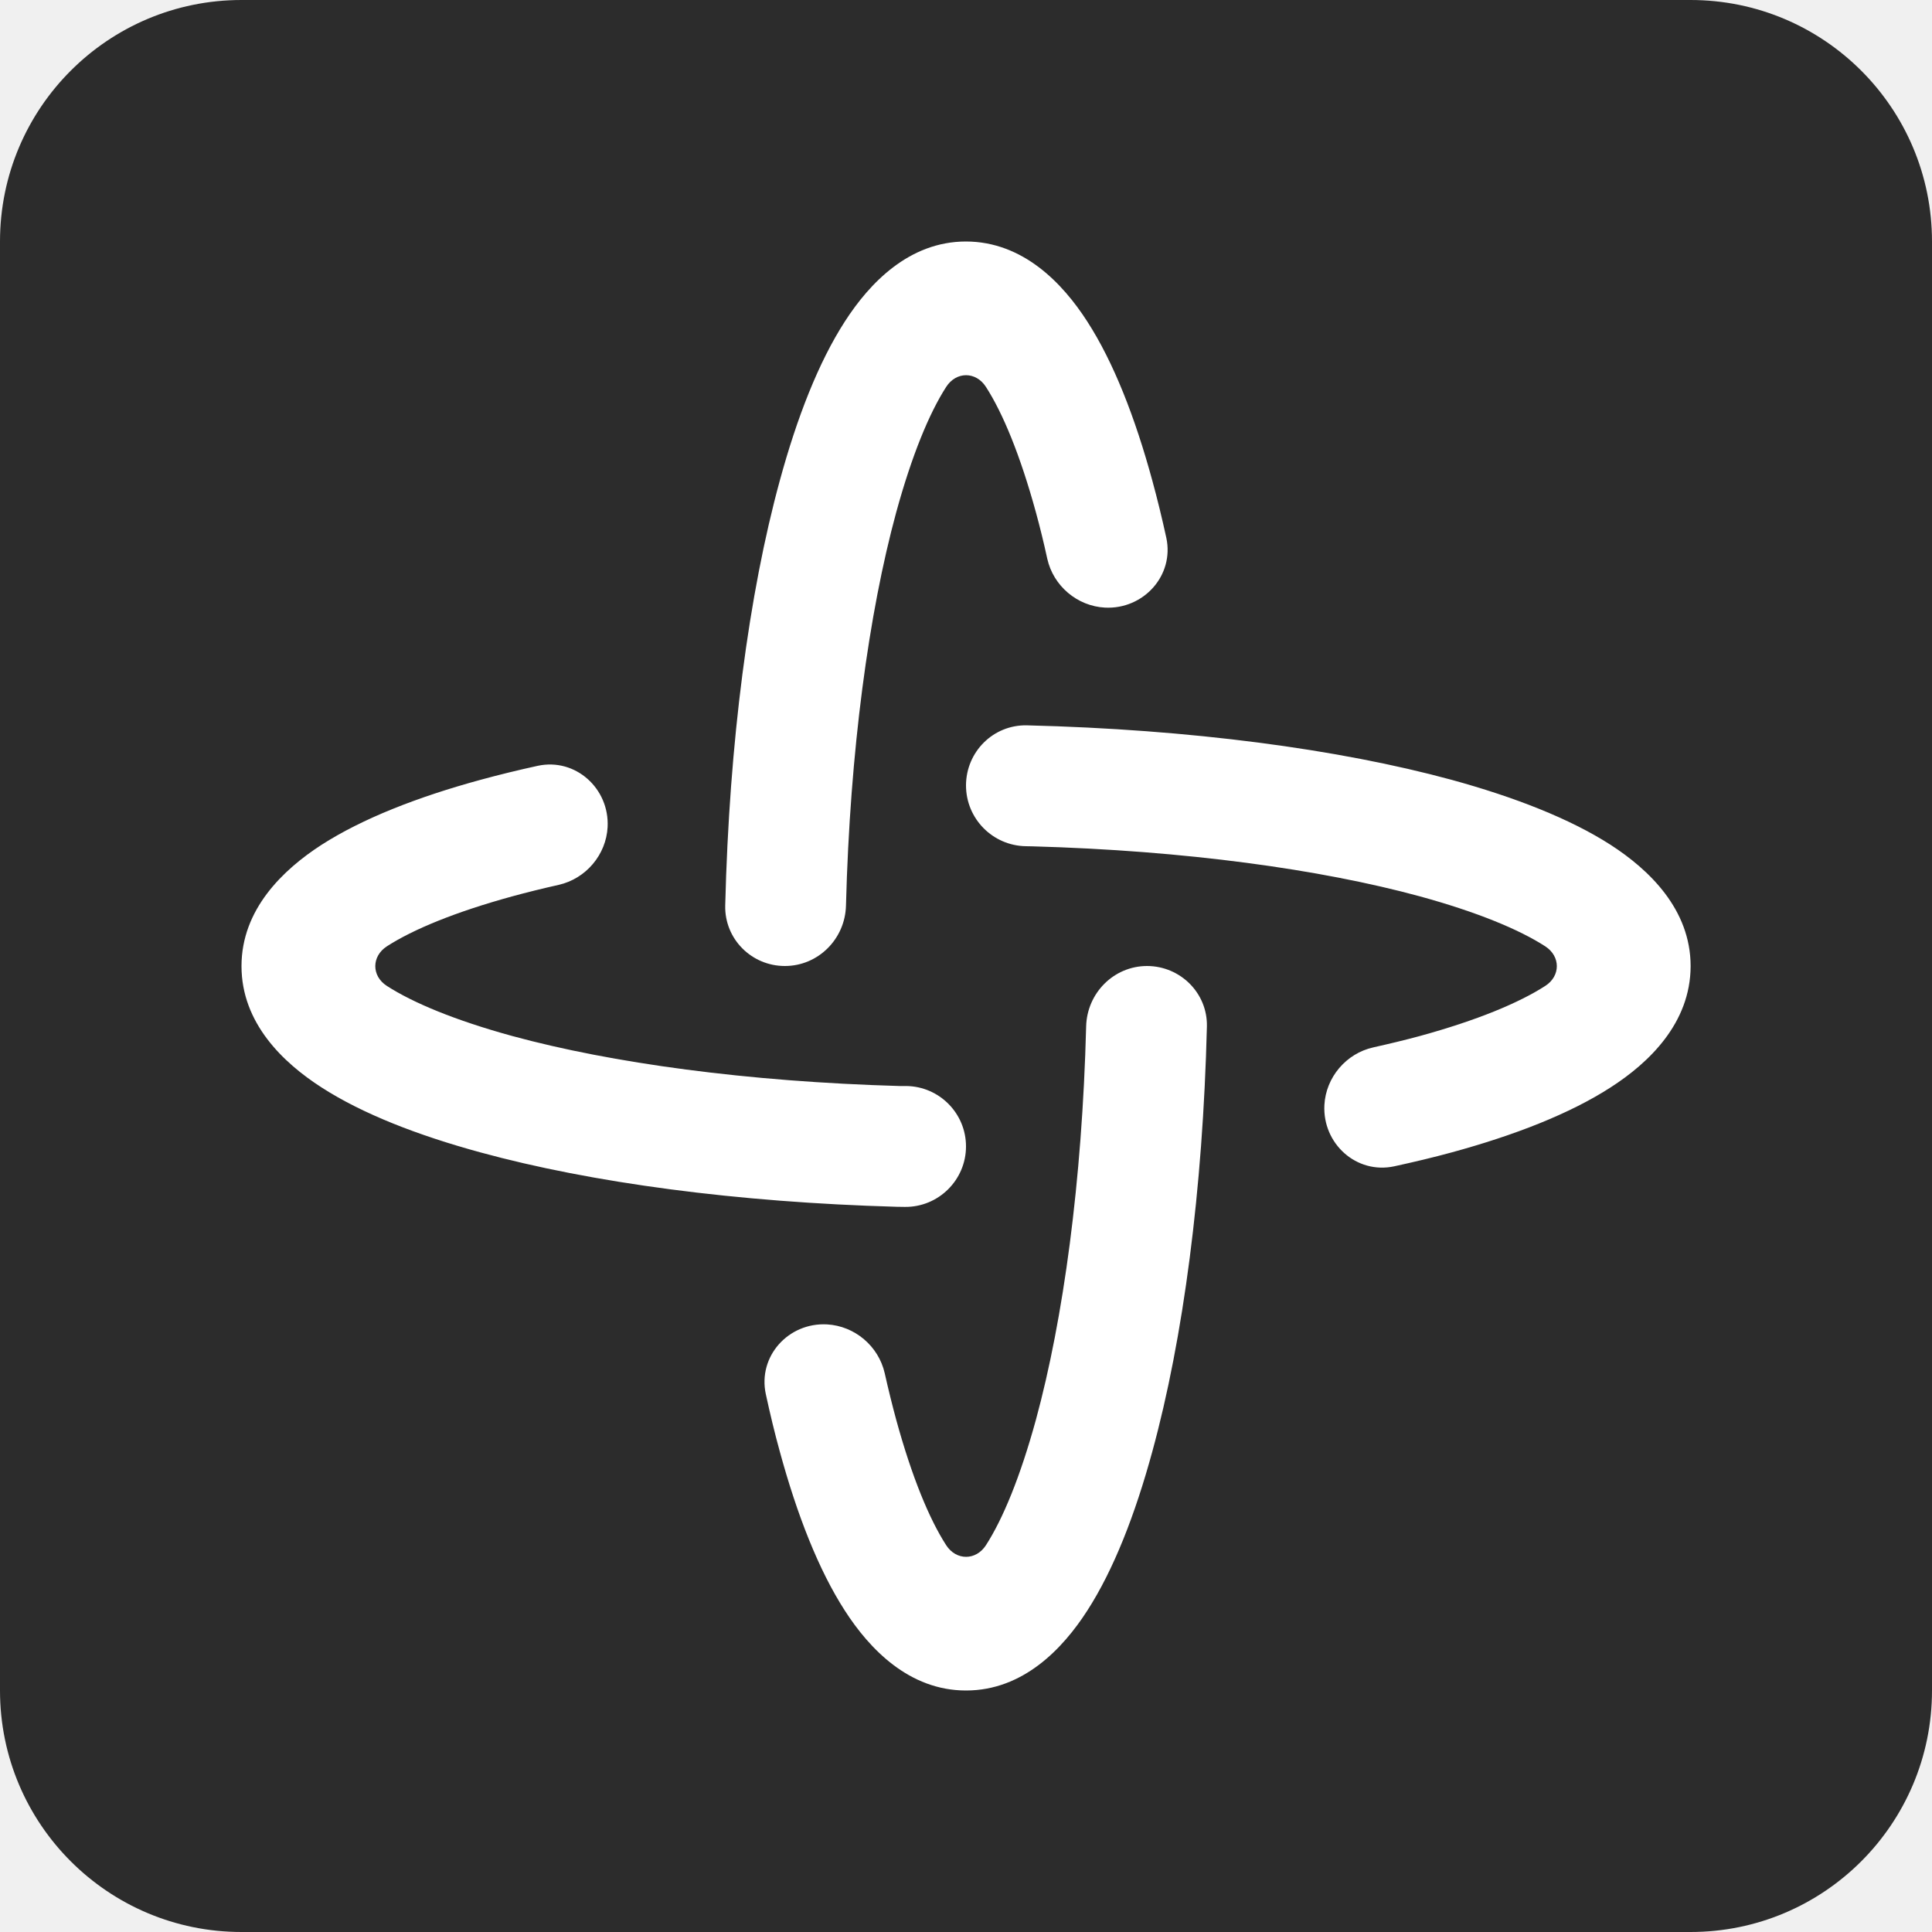
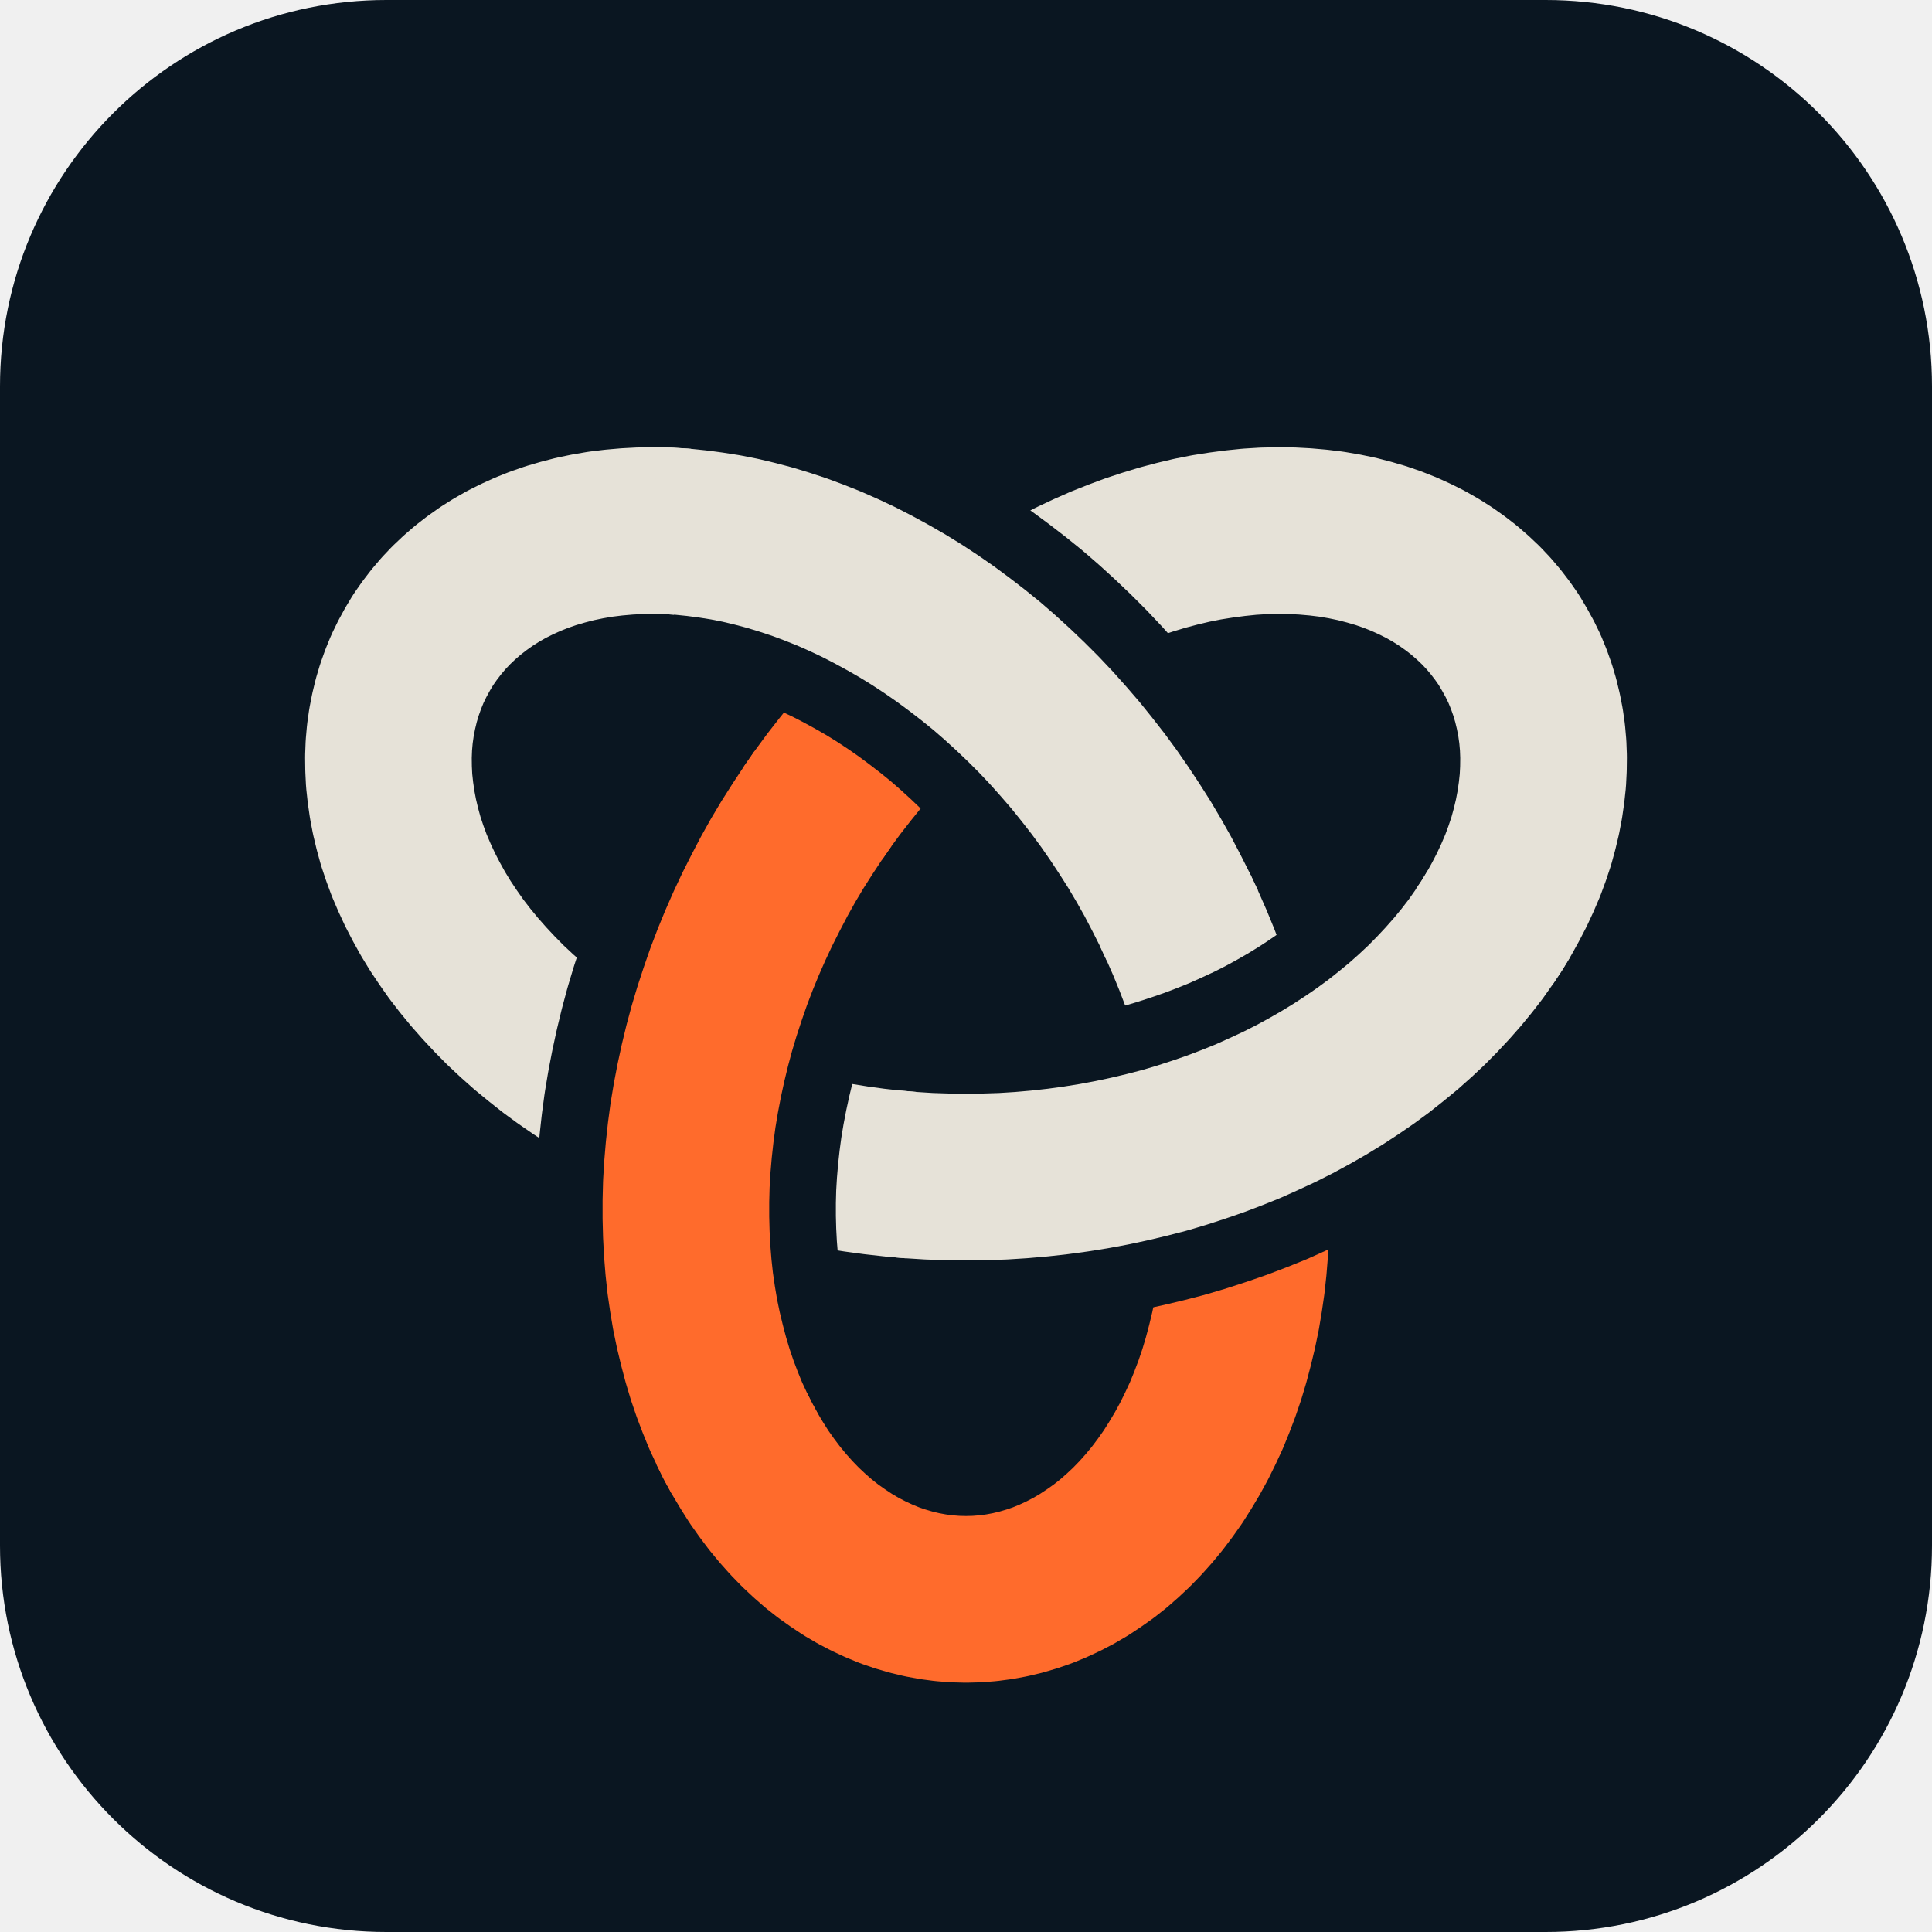
- <svg xmlns="http://www.w3.org/2000/svg" width="16" height="16" viewBox="0 0 16 16" fill="none">
-   <path d="M0 2C0 0.895 0.895 0 2 0H14C15.105 0 16 0.895 16 2V14C16 15.105 15.105 16 14 16H2C0.895 16 0 15.105 0 14V2Z" fill="#2C2C2C" />
-   <path d="M9.5 8C9.776 8.001 10.001 8.225 9.995 8.5C9.962 9.855 9.799 11.086 9.543 12.021C9.401 12.542 9.223 13 9.004 13.339C8.8 13.656 8.472 14 8 14C7.529 14 7.201 13.656 6.997 13.339C6.778 13 6.6 12.542 6.458 12.021C6.416 11.87 6.378 11.711 6.342 11.545C6.275 11.232 6.529 10.951 6.849 10.968C7.079 10.981 7.276 11.148 7.327 11.373C7.357 11.507 7.389 11.636 7.422 11.758C7.552 12.232 7.696 12.58 7.836 12.797C7.919 12.925 8.082 12.925 8.165 12.797C8.305 12.58 8.449 12.232 8.579 11.758C8.806 10.924 8.962 9.784 8.995 8.5C9.002 8.224 9.224 8 9.5 8ZM4.454 6.342C4.766 6.275 5.048 6.53 5.032 6.849C5.02 7.079 4.852 7.277 4.627 7.328C4.493 7.358 4.364 7.39 4.243 7.423C3.769 7.553 3.421 7.697 3.204 7.837C3.076 7.92 3.076 8.083 3.204 8.165C3.421 8.305 3.769 8.45 4.243 8.58C5.066 8.804 6.187 8.958 7.451 8.994H7.507C7.78 8.998 8 9.221 8 9.494C8 9.772 7.772 9.998 7.494 9.995L7.425 9.994C6.101 9.957 4.898 9.795 3.98 9.544C3.459 9.402 3.001 9.224 2.662 9.005C2.345 8.801 2 8.473 2 8.001C2 7.53 2.345 7.202 2.662 6.997C3.001 6.779 3.459 6.6 3.98 6.458C4.13 6.417 4.289 6.378 4.454 6.342ZM8.504 6.007C9.857 6.04 11.087 6.204 12.021 6.458C12.542 6.601 13 6.779 13.339 6.997C13.656 7.202 14.001 7.53 14.001 8.001C14 8.473 13.656 8.801 13.339 9.005C13 9.224 12.542 9.402 12.021 9.544C11.871 9.585 11.711 9.623 11.546 9.659C11.233 9.726 10.952 9.471 10.968 9.152C10.98 8.922 11.148 8.724 11.373 8.674C11.507 8.644 11.636 8.613 11.758 8.58C12.232 8.45 12.58 8.305 12.797 8.165C12.925 8.083 12.925 7.92 12.797 7.837C12.58 7.697 12.232 7.553 11.758 7.423C10.935 7.199 9.814 7.044 8.55 7.009L8.497 7.008C8.221 7.004 8 6.78 8 6.504C8.001 6.226 8.226 6.001 8.504 6.007ZM8 2C8.472 2.001 8.8 2.345 9.004 2.662C9.223 3.001 9.401 3.459 9.543 3.98C9.584 4.13 9.623 4.289 9.659 4.454C9.726 4.766 9.47 5.048 9.151 5.032C8.921 5.02 8.723 4.852 8.673 4.627C8.644 4.493 8.612 4.364 8.579 4.243C8.449 3.769 8.305 3.421 8.165 3.204C8.082 3.075 7.919 3.075 7.836 3.204C7.696 3.421 7.552 3.769 7.422 4.243C7.195 5.077 7.039 6.216 7.006 7.5C6.999 7.776 6.776 8 6.5 8C6.224 8 6 7.776 6.006 7.5C6.039 6.146 6.202 4.915 6.458 3.98C6.6 3.459 6.778 3.001 6.997 2.662C7.201 2.345 7.529 2 8 2Z" fill="white" />
+ <svg xmlns="http://www.w3.org/2000/svg" width="32" height="32" viewBox="0 0 120 120" role="img" aria-label="Count Me In">
+   <rect width="120" height="120" rx="24" fill="#0A1621" />
+   <g transform="translate(60 60) scale(0.9) translate(-60 -58)">
+     <path d="M60 72.57 L61.27 72.55 L62.54 72.51 L63.81 72.43 L65.07 72.32 L66.33 72.18 L67.58 72.01 L68.83 71.81 L70.06 71.58 L71.28 71.32 L72.5 71.03 L73.7 70.72 L74.88 70.37 L76.05 69.99 L77.21 69.59 L78.34 69.16 L79.46 68.71 L80.55 68.22 L81.63 67.72 L82.68 67.19 L83.71 66.63 L84.72 66.05 L85.7 65.45 L86.65 64.83 L87.58 64.19 L88.48 63.53 L89.35 62.84 L90.19 62.15 L91 61.43 L91.78 60.7 L92.52 59.95 L93.23 59.19 L93.91 58.42 L94.56 57.63 L95.17 56.84 L95.74 56.03 L96.28 55.22 L96.78 54.4 L97.24 53.57 L97.67 52.74 L98.06 51.9 L98.42 51.06 L98.73 50.22 L99.01 49.38 L99.24 48.54 L99.44 47.7 L99.6 46.86 L99.72 46.03 L99.81 45.2 L99.85 44.39 L99.86 43.57 L99.83 42.77 L99.76 41.98 L99.65 41.2 L99.5 40.43 L99.32 39.68 L99.1 38.94 L98.84 38.21 L98.55 37.5 L98.22 36.82 L97.85 36.15 L97.46 35.49 L97.02 34.86 L96.56 34.26 L96.06 33.67 L95.53 33.11 L94.97 32.58 L94.37 32.06 L93.75 31.58 L93.1 31.12 L92.42 30.69 L91.72 30.29 L90.98 29.92 L90.23 29.58 L89.45 29.27 L88.64 28.99 L87.82 28.75 L86.97 28.53 L86.1 28.35 L85.22 28.2 L84.32 28.09 L83.4 28.01 L82.46 27.96 L81.51 27.95 L80.55 27.97 L79.57 28.03 L78.59 28.13 L77.6 28.26 L76.59 28.42 L75.58 28.62 L74.57 28.86 L73.55 29.13 L72.53 29.44 L71.5 29.78 L70.48 30.16 L69.45 30.57 L68.43 31.02 L67.41 31.5 L66.4 32.02 L65.39 32.57 L64.38 33.15 L63.39 33.76 L62.4 34.41 L61.42 35.09 L60.46 35.8 L59.5 36.54" fill="none" stroke="#E6E2D8" stroke-width="11.5" stroke-linecap="round" stroke-linejoin="round" />
+     <path d="M59.5 36.54 L58.56 37.3 L57.64 38.1 L56.73 38.93 L55.84 39.78 L54.96 40.66 L54.1 41.57 L53.27 42.5 L52.45 43.45 L51.66 44.43 L50.88 45.43 L50.13 46.45 L49.41 47.49 L48.71 48.55 L48.03 49.62 L47.38 50.71 L46.76 51.82 L46.17 52.95 L45.6 54.08 L45.06 55.23 L44.55 56.39 L44.07 57.56 L43.62 58.74 L43.21 59.92 L42.82 61.11 L42.46 62.31 L42.14 63.5 L41.85 64.7 L41.59 65.9 L41.36 67.1 L41.16 68.3 L41 69.5 L40.87 70.69 L40.77 71.87 L40.7 73.05 L40.67 74.22 L40.67 75.38 L40.7 76.53 L40.76 77.67 L40.85 78.79 L40.97 79.9 L41.13 81 L41.31 82.07 L41.53 83.13 L41.78 84.17 L42.05 85.19 L42.35 86.19 L42.68 87.16 L43.04 88.11 L43.42 89.04 L43.84 89.94 L44.27 90.81 L44.73 91.65 L45.22 92.47 L45.72 93.26 L46.25 94.01 L46.8 94.74 L47.37 95.43 L47.96 96.09 L48.57 96.72 L49.2 97.31 L49.84 97.87 L50.5 98.39 L51.18 98.87 L51.86 99.32 L52.56 99.73 L53.27 100.1 L54 100.44 L54.73 100.74 L55.46 100.99 L56.21 101.21 L56.96 101.39 L57.72 101.53 L58.48 101.63 L59.24 101.69 L60 101.71 L60.76 101.69 L61.52 101.63 L62.28 101.53 L63.04 101.39 L63.79 101.21 L64.54 100.99 L65.27 100.74 L66 100.44 L66.73 100.1 L67.44 99.73 L68.14 99.32 L68.82 98.87 L69.5 98.39 L70.16 97.87 L70.8 97.31 L71.43 96.72 L72.04 96.09 L72.63 95.43 L73.2 94.74 L73.75 94.01 L74.28 93.26 L74.78 92.47 L75.27 91.65 L75.73 90.81 L76.16 89.94 L76.58 89.04 L76.96 88.11 L77.32 87.16 L77.65 86.19 L77.95 85.19 L78.22 84.17 L78.47 83.13 L78.69 82.07 L78.87 81 L79.03 79.9 L79.15 78.79 L79.24 77.67 L79.3 76.53 L79.33 75.38 L79.33 74.22 L79.3 73.05 L79.23 71.87 L79.13 70.69 L79 69.5 L78.84 68.3" fill="none" stroke="#FF6B2C" stroke-width="11.5" stroke-linecap="round" stroke-linejoin="round" />
+     <path d="M78.84 68.3 L78.64 67.1 L78.41 65.9 L78.15 64.7 L77.86 63.5 L77.54 62.31 L77.18 61.11 L76.79 59.92 L76.38 58.74 L75.93 57.56 L75.45 56.39 L74.94 55.23 L74.4 54.08 L73.83 52.95 L73.24 51.82 L72.62 50.72 L71.97 49.62 L71.29 48.55 L70.59 47.49 L69.87 46.45 L69.12 45.43 L68.34 44.43 L67.55 43.45 L66.73 42.5 L65.9 41.57 L65.04 40.66 L64.16 39.78 L63.27 38.93 L62.36 38.1 L61.44 37.3 L60.5 36.54 L59.54 35.8 L58.58 35.09 L57.6 34.41 L56.61 33.76 L55.62 33.15 L54.61 32.57 L53.6 32.02 L52.59 31.5 L51.57 31.02 L50.55 30.57 L49.52 30.16 L48.5 29.78 L47.47 29.44 L46.45 29.13 L45.43 28.86 L44.42 28.62 L43.41 28.42 L42.4 28.26 L41.41 28.13 L40.43 28.03 L39.45 27.97 L38.49 27.95 L37.54 27.96 L36.6 28.01 L35.68 28.09 L34.78 28.2 L33.9 28.35 L33.03 28.53 L32.18 28.75 L31.36 28.99 L30.55 29.27 L29.77 29.58 L29.02 29.92 L28.28 30.29 L27.58 30.69 L26.9 31.12 L26.25 31.58 L25.63 32.06 L25.03 32.58 L24.47 33.11 L23.94 33.67 L23.44 34.26 L22.98 34.86 L22.54 35.49 L22.15 36.14 L21.78 36.82 L21.45 37.5 L21.16 38.21 L20.9 38.94 L20.68 39.68 L20.5 40.43 L20.35 41.2 L20.24 41.98 L20.17 42.77 L20.14 43.57 L20.15 44.39 L20.19 45.2 L20.28 46.03 L20.4 46.86 L20.56 47.7 L20.76 48.54 L20.99 49.38 L21.27 50.22 L21.58 51.06 L21.94 51.9 L22.33 52.74 L22.76 53.57 L23.22 54.4 L23.72 55.22 L24.26 56.03 L24.83 56.84 L25.44 57.63 L26.09 58.42 L26.77 59.19 L27.48 59.95 L28.22 60.7 L29 61.43 L29.81 62.15 L30.65 62.84 L31.52 63.53 L32.42 64.19 L33.35 64.83 L34.3 65.45 L35.28 66.05 L36.29 66.63 L37.32 67.19 L38.37 67.72 L39.45 68.22 L40.54 68.71 L41.66 69.16 L42.79 69.59 L43.95 69.99 L45.12 70.37 L46.3 70.72 L47.5 71.03 L48.72 71.32 L49.94 71.58 L51.17 71.81 L52.42 72.01 L53.67 72.18 L54.93 72.32 L56.19 72.43 L57.46 72.51 L58.73 72.55 L60 72.57" fill="none" stroke="#E6E2D8" stroke-width="11.5" stroke-linecap="round" stroke-linejoin="round" />
+     <path d="M56.19 72.43 L57.46 72.51 L58.73 72.55 L60 72.57 L61.27 72.55 L62.54 72.51 L63.81 72.43 L65.07 72.32 L66.33 72.18 L67.58 72.01 L68.83 71.81 L70.06 71.58 L71.28 71.32 L72.5 71.03 L73.7 70.72 L74.88 70.37 L76.05 69.99 L77.21 69.59 L78.34 69.16 L79.46 68.71 L80.55 68.22 L81.63 67.72 L82.68 67.19 L83.71 66.63 L84.72 66.05 L85.7 65.45 L86.65 64.83 L87.58 64.19 L88.48 63.53 L89.35 62.84 L90.19 62.15 L91 61.43 L91.78 60.7 L92.52 59.95 L93.23 59.19 L93.91 58.42 L94.56 57.63 L95.17 56.84 L95.74 56.03" fill="none" stroke="#0A1621" stroke-width="20.7" stroke-linecap="butt" stroke-linejoin="round" />
+     <path d="M54.93 72.32 L56.19 72.43 L57.46 72.51 L58.73 72.55 L60 72.57 L61.27 72.55 L62.54 72.51 L63.81 72.43 L65.07 72.32 L66.33 72.18 L67.58 72.01 L68.83 71.81 L70.06 71.58 L71.28 71.32 L72.5 71.03 L73.7 70.72 L74.88 70.37 L76.05 69.99 L77.21 69.59 L78.34 69.16 L79.46 68.71 L80.55 68.22 L81.63 67.72 L82.68 67.19 L83.71 66.63 L84.72 66.05 L85.7 65.45 L86.65 64.83 L87.58 64.19 L88.48 63.53 L89.35 62.84 L90.19 62.15 L91 61.43 L91.78 60.7 L92.52 59.95 L93.23 59.19 L93.91 58.42 L94.56 57.63 L95.17 56.84 L95.74 56.03 L96.28 55.22 L96.78 54.4" fill="none" stroke="#E6E2D8" stroke-width="11.5" stroke-linecap="butt" stroke-linejoin="round" />
+     <path d="M74.4 54.08 L73.83 52.95 L73.24 51.82 L72.62 50.72 L71.97 49.62 L71.29 48.55 L70.59 47.49 L69.87 46.45 L69.12 45.43 L68.34 44.43 L67.55 43.45 L66.73 42.5 L65.9 41.57 L65.04 40.66 L64.16 39.78 L63.27 38.93 L62.36 38.1 L61.44 37.3 L60.5 36.54 L59.54 35.8 L58.58 35.09 L57.6 34.41 L56.61 33.76 L55.62 33.15 L54.61 32.57 L53.6 32.02 L52.59 31.5 L51.57 31.02 L50.55 30.57 L49.52 30.16 L48.5 29.78 L47.47 29.44 L46.45 29.13 L45.43 28.86 L44.42 28.62 L43.41 28.42 L42.4 28.26 L41.41 28.13 L40.43 28.03" fill="none" stroke="#0A1621" stroke-width="20.7" stroke-linecap="butt" stroke-linejoin="round" />
+     <path d="M74.94 55.23 L74.4 54.08 L73.83 52.95 L73.24 51.82 L72.62 50.72 L71.97 49.62 L71.29 48.55 L70.59 47.49 L69.87 46.45 L69.12 45.43 L68.34 44.43 L67.55 43.45 L66.73 42.5 L65.9 41.57 L65.04 40.66 L64.16 39.78 L63.27 38.93 L62.36 38.1 L61.44 37.3 L60.5 36.54 L59.54 35.8 L58.58 35.09 L57.6 34.41 L56.61 33.76 L55.62 33.15 L54.61 32.57 L53.6 32.02 L52.59 31.5 L51.57 31.02 L50.55 30.57 L49.52 30.16 L48.5 29.78 L47.47 29.44 L46.45 29.13 L45.43 28.86 L44.42 28.62 L43.41 28.42 L42.4 28.26 L41.41 28.13 L40.43 28.03 L39.45 27.97 L38.49 27.95" fill="none" stroke="#E6E2D8" stroke-width="11.5" stroke-linecap="butt" stroke-linejoin="round" />
+     <path d="M49.41 47.49 L48.71 48.55 L48.03 49.62 L47.38 50.71 L46.76 51.82 L46.17 52.95 L45.6 54.08 L45.06 55.23 L44.55 56.39 L44.07 57.56 L43.62 58.74 L43.21 59.92 L42.82 61.11 L42.46 62.31 L42.14 63.5 L41.85 64.7 L41.59 65.9 L41.36 67.1 L41.16 68.3 L41 69.5 L40.87 70.69 L40.77 71.87 L40.7 73.05 L40.67 74.22 L40.67 75.38 L40.7 76.53 L40.76 77.67 L40.85 78.79 L40.97 79.9 L41.13 81 L41.31 82.07 L41.53 83.13 L41.78 84.17 L42.05 85.19 L42.35 86.19 L42.68 87.16 L43.04 88.11 L43.42 89.04 L43.84 89.94" fill="none" stroke="#0A1621" stroke-width="20.7" stroke-linecap="butt" stroke-linejoin="round" />
+     <path d="M50.13 46.45 L49.41 47.49 L48.71 48.55 L48.03 49.62 L47.38 50.71 L46.76 51.82 L46.17 52.95 L45.6 54.08 L45.06 55.23 L44.55 56.39 L44.07 57.56 L43.62 58.74 L43.21 59.92 L42.82 61.11 L42.46 62.31 L42.14 63.5 L41.85 64.7 L41.59 65.9 L41.36 67.1 L41.16 68.3 L41 69.5 L40.87 70.69 L40.77 71.87 L40.7 73.05 L40.67 74.22 L40.67 75.38 L40.7 76.53 L40.76 77.67 L40.85 78.79 L40.97 79.9 L41.13 81 L41.31 82.07 L41.53 83.13 L41.78 84.17 L42.05 85.19 L42.35 86.19 L42.68 87.16 L43.04 88.11 L43.42 89.04 L43.84 89.94 L44.27 90.81 L44.73 91.65" fill="none" stroke="#FF6B2C" stroke-width="11.5" stroke-linecap="butt" stroke-linejoin="round" />
+   </g>
</svg>
